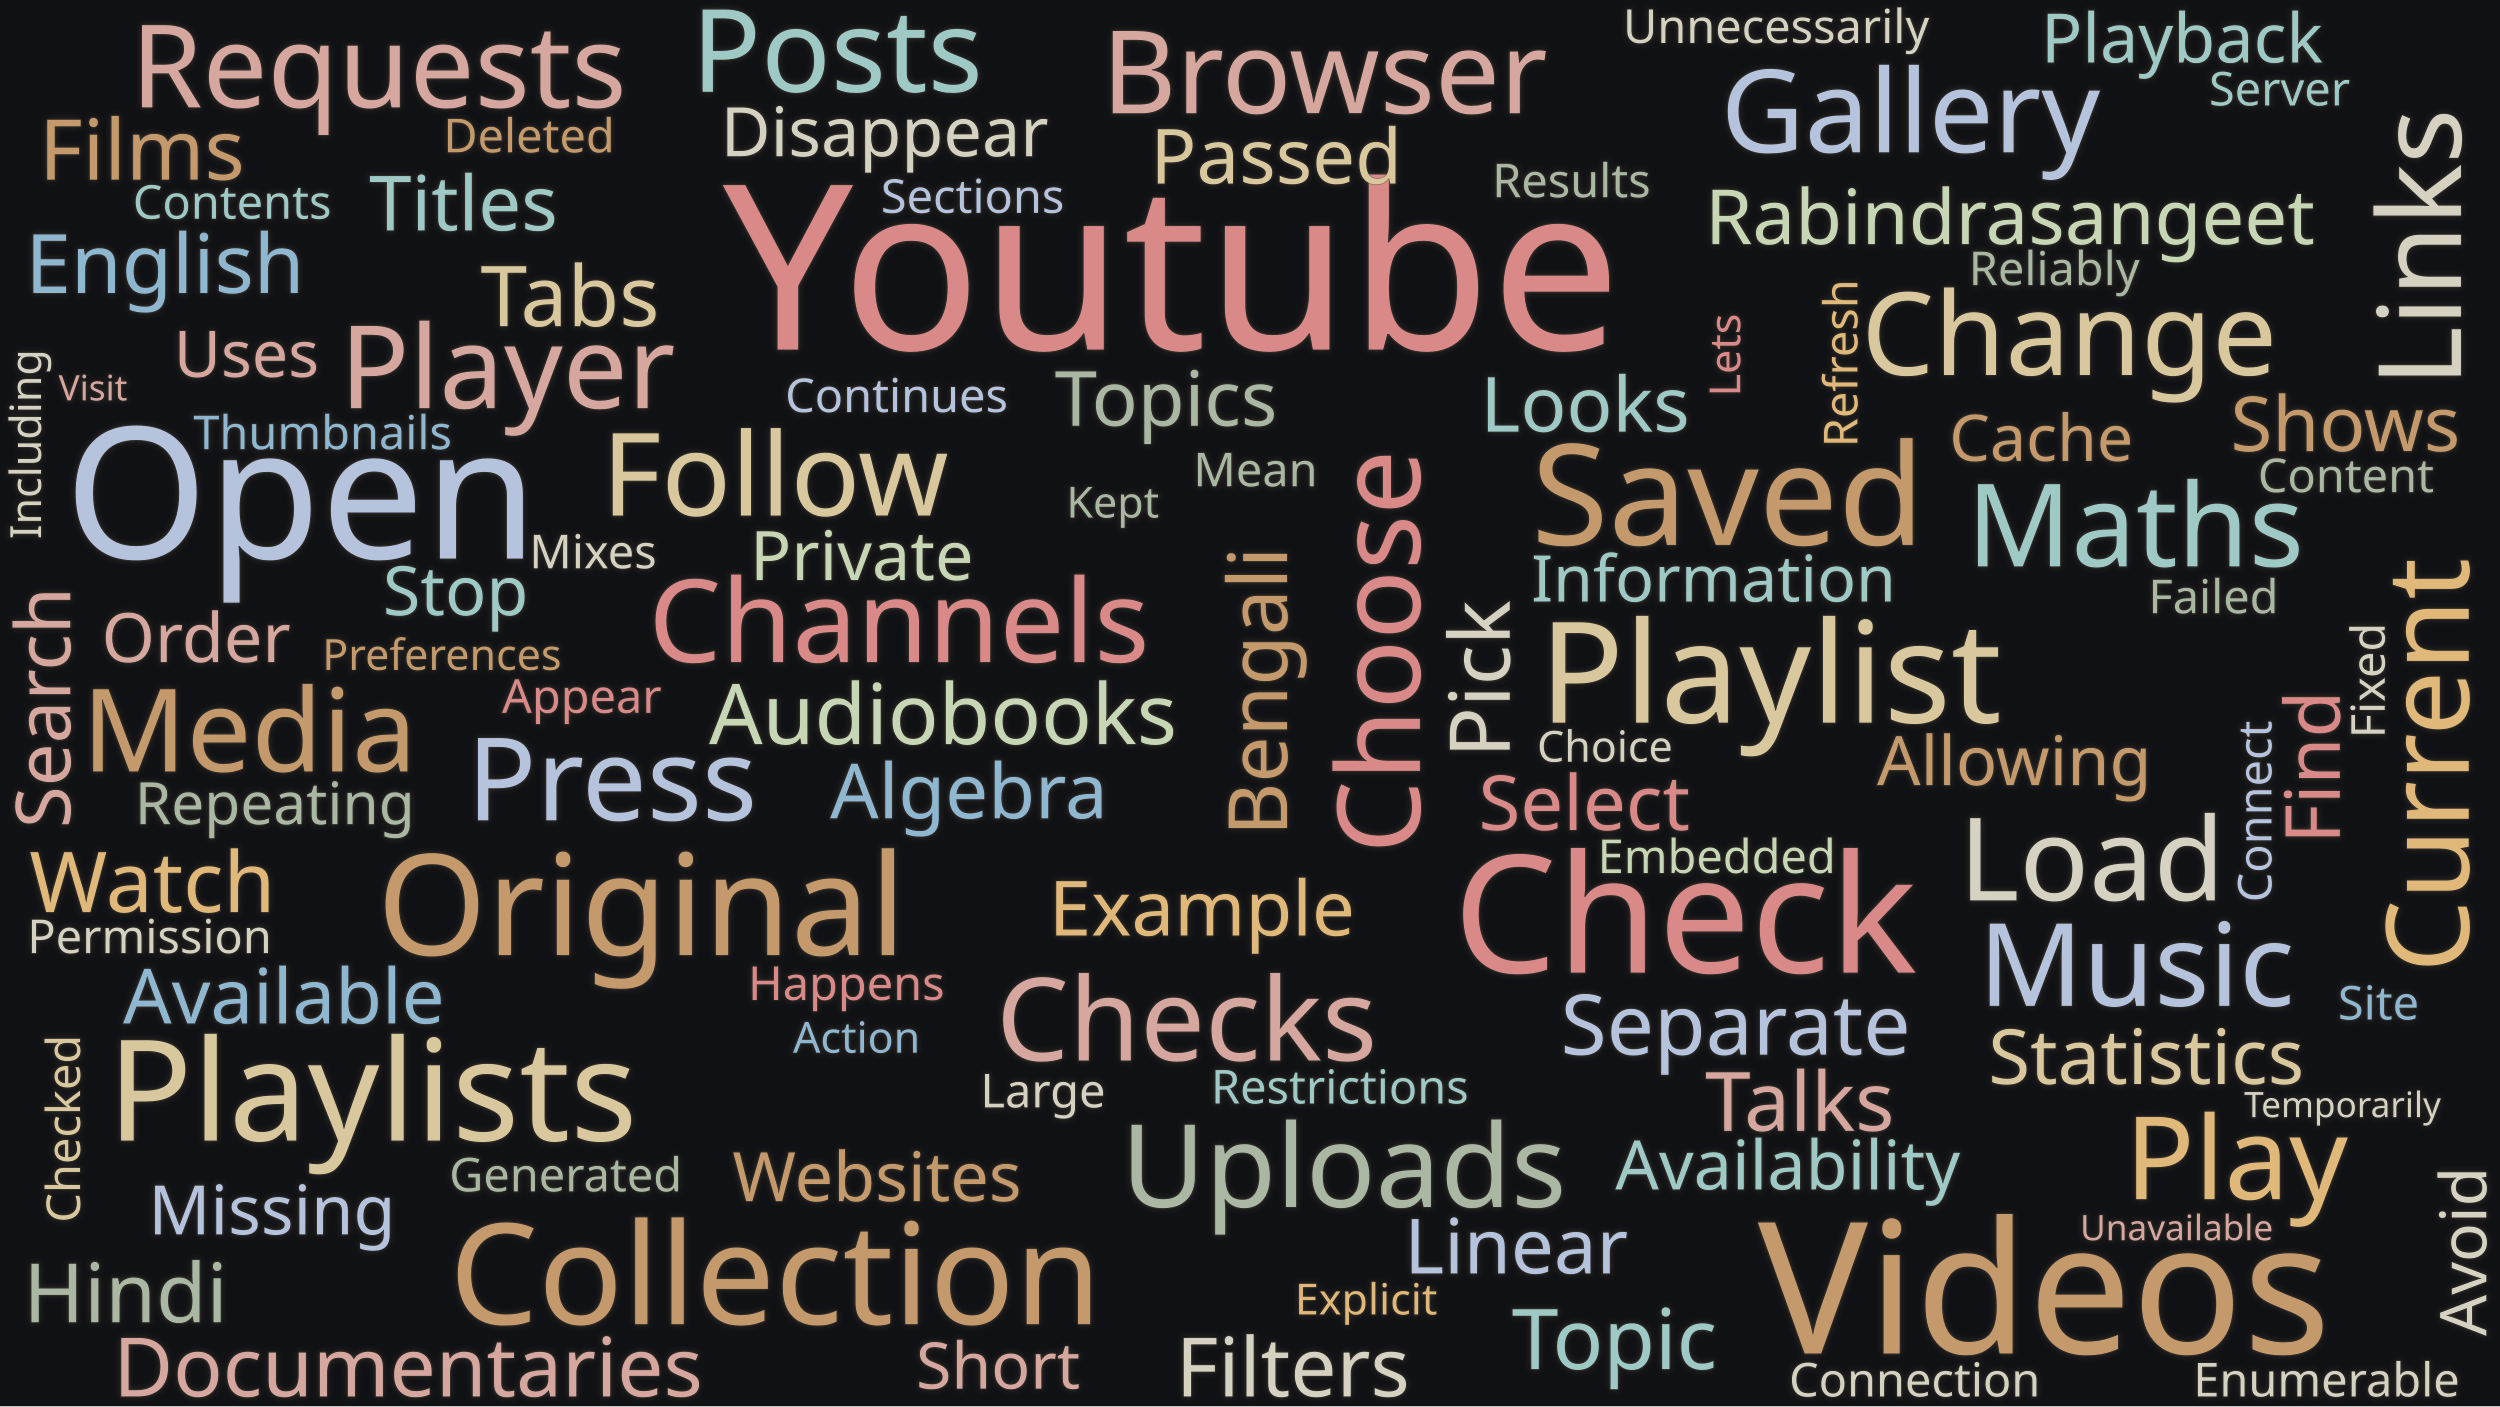
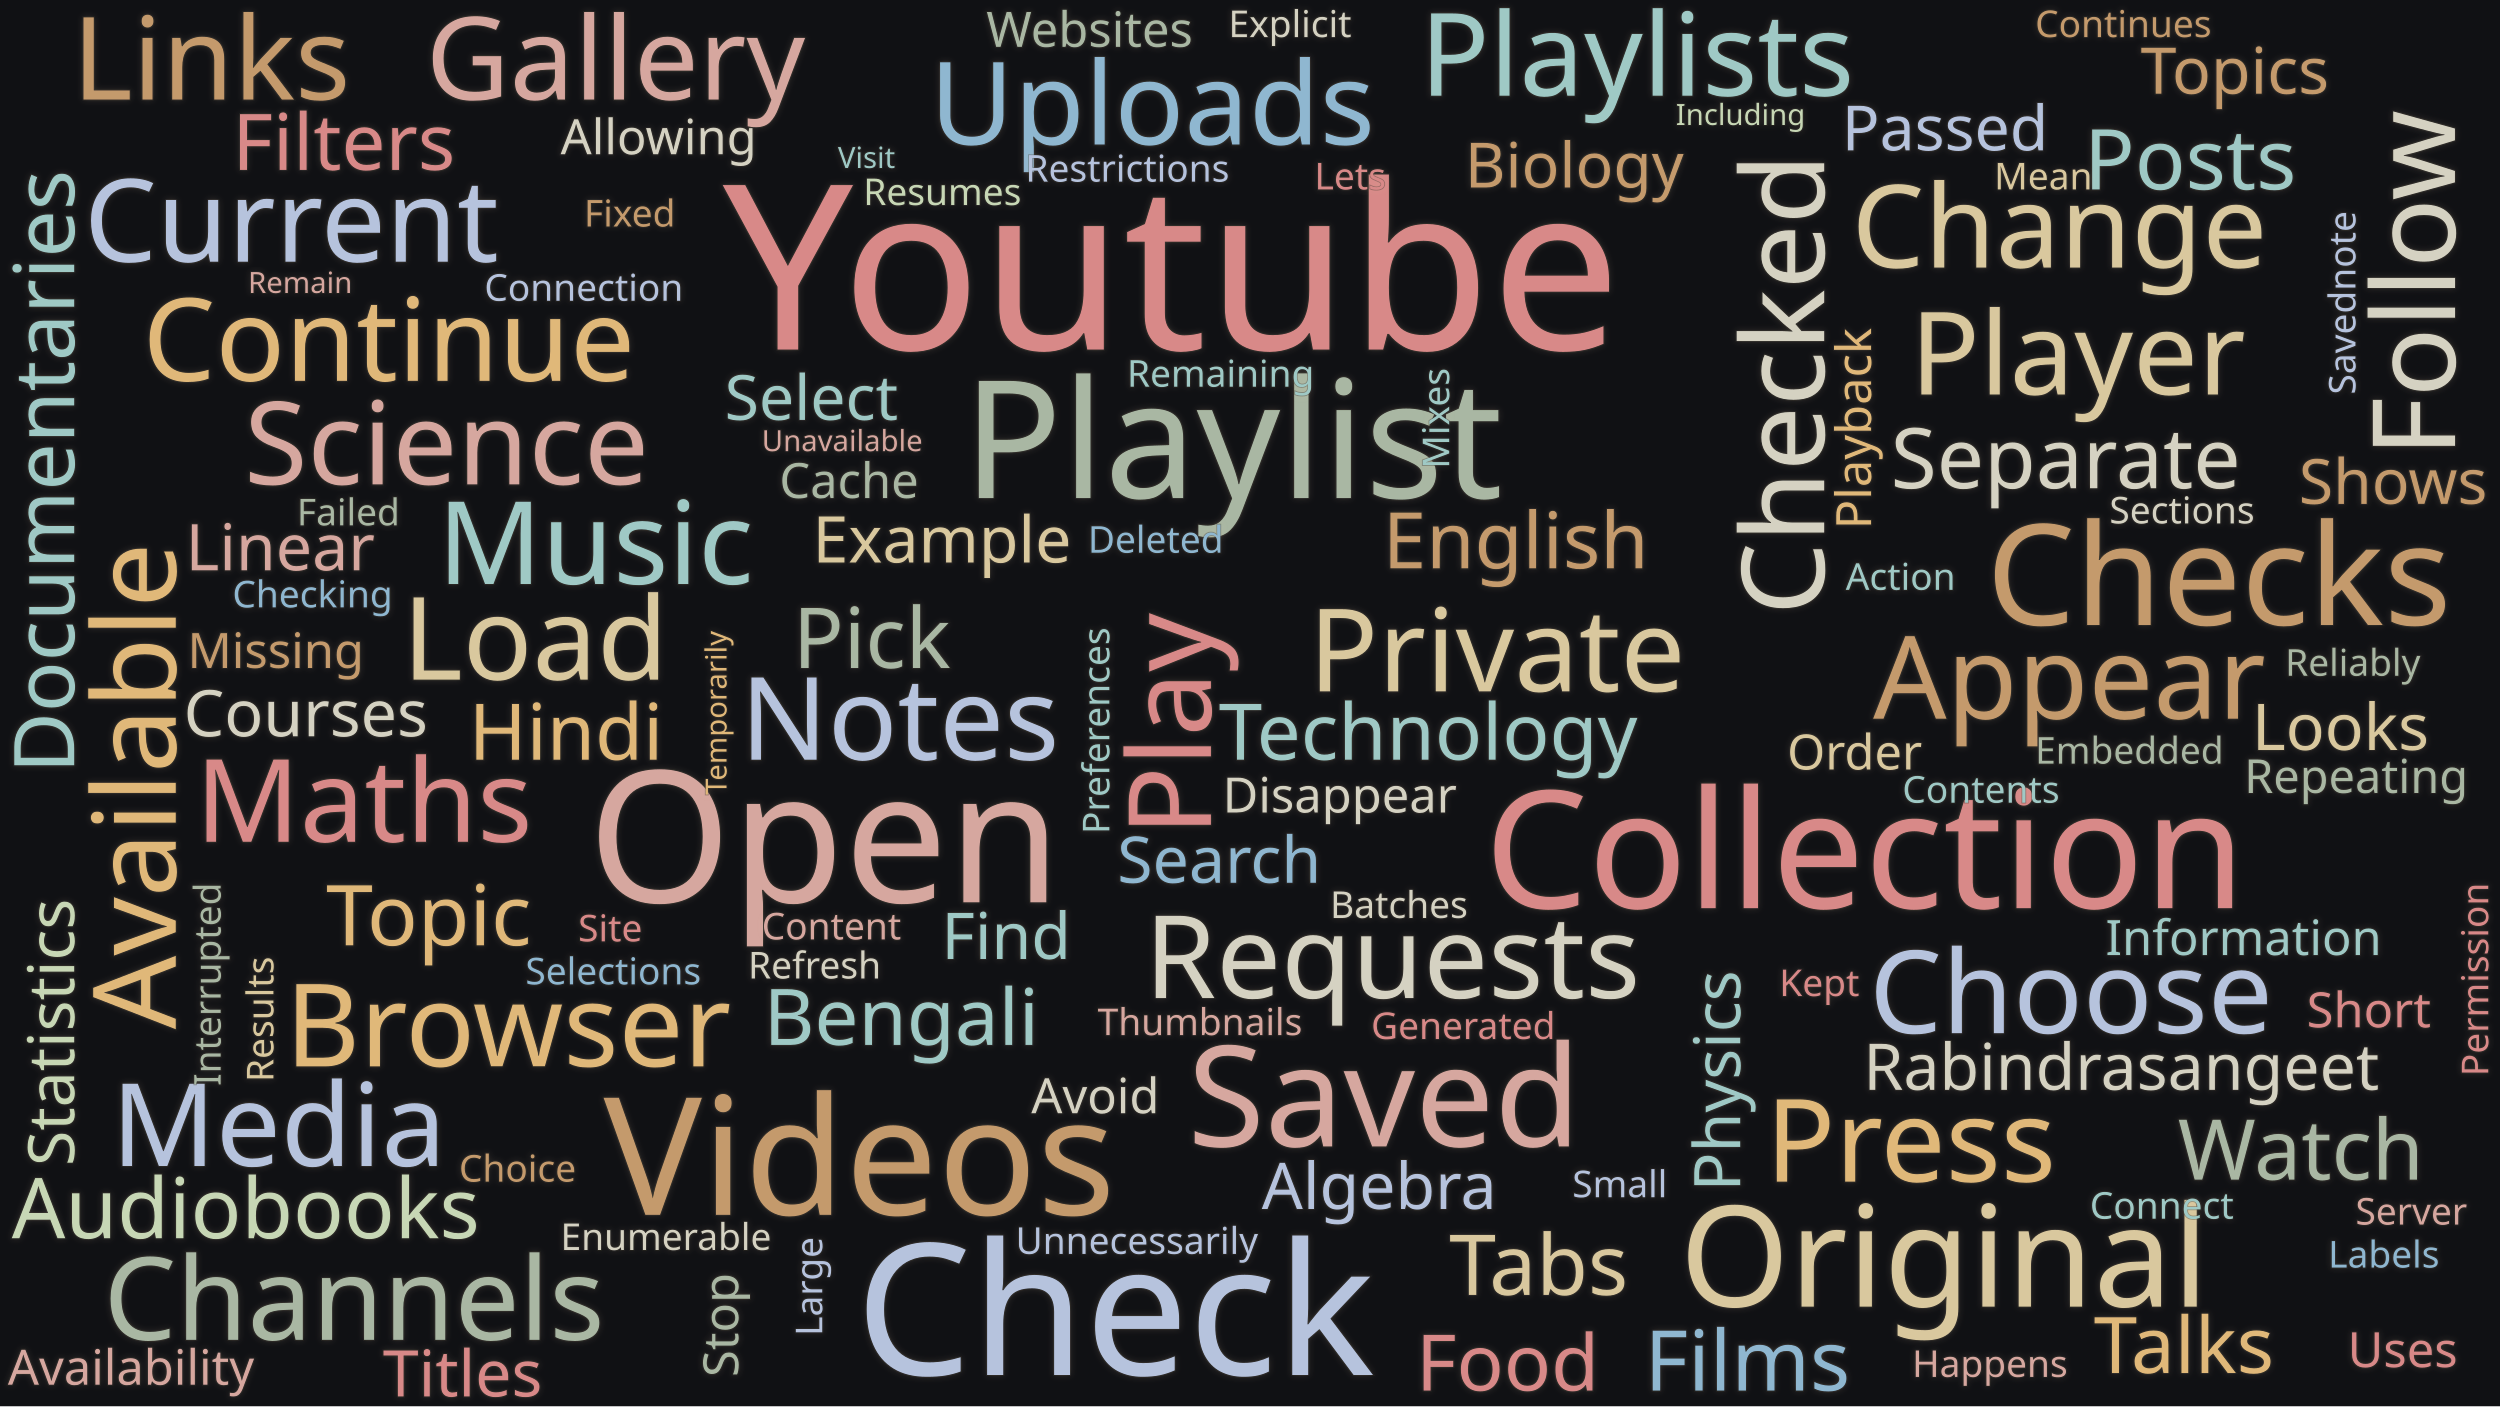
<svg xmlns="http://www.w3.org/2000/svg" role="img" aria-label="Videos I Like" width="1280" height="720">
  <defs>
    <filter id="wordGlow" x="-20%" y="-20%" width="140%" height="140%">
      <feDropShadow dx="0" dy="0" stdDeviation="1.6" flood-color="#d8c7a1" flood-opacity="0.18" />
    </filter>
  </defs>
  <style>text { filter: url(#wordGlow); paint-order: stroke fill; stroke: rgba(16,17,20,.34); stroke-width: .9px; }</style>
  <style>text{font-family:'Droid Sans Mono';font-weight:normal;font-style:normal;}</style>
  <rect width="100%" height="100%" style="fill:#101114" />
  <text transform="translate(370,179)" font-size="118" style="fill:#d88988">Youtube</text>
-   <text transform="translate(900,693)" font-size="94" style="fill:#c49a6c">Videos</text>
-   <text transform="translate(33,286)" font-size="94" style="fill:#b6c3dd">Open</text>
-   <text transform="translate(744,498)" font-size="84" style="fill:#d88988">Check</text>
-   <text transform="translate(230,678)" font-size="72" style="fill:#c49a6c">Collection</text>
-   <text transform="translate(55,584)" font-size="72" style="fill:#d9c89e">Playlists</text>
-   <text transform="translate(784,279)" font-size="72" style="fill:#c49a6c">Saved</text>
-   <text transform="translate(788,370)" font-size="72" style="fill:#d9c89e">Playlist</text>
-   <text transform="translate(193,489)" font-size="72" style="fill:#c49a6c">Original</text>
-   <text transform="translate(354,47)" font-size="59" style="fill:#9fc9c5">Posts</text>
-   <text transform="translate(239,420)" font-size="59" style="fill:#b6c3dd">Press</text>
-   <text transform="translate(1088,614)" font-size="59" style="fill:#e0b879">Play</text>
-   <text transform="translate(727,437) rotate(-90)" font-size="59" style="fill:#d88988">Choose</text>
-   <text transform="translate(1013,515)" font-size="59" style="fill:#b6c3dd">Music</text>
-   <text transform="translate(1007,290)" font-size="59" style="fill:#9fc9c5">Maths</text>
-   <text transform="translate(332,339)" font-size="59" style="fill:#d88988">Channels</text>
-   <text transform="translate(174,209)" font-size="59" style="fill:#d6a79f">Player</text>
-   <text transform="translate(1264,498) rotate(-90)" font-size="59" style="fill:#e0b879">Current</text>
-   <text transform="translate(574,618)" font-size="59" style="fill:#a9b7a3">Uploads</text>
-   <text transform="translate(953,192)" font-size="59" style="fill:#d9c89e">Change</text>
-   <text transform="translate(881,78)" font-size="59" style="fill:#b6c3dd">Gallery</text>
-   <text transform="translate(510,543)" font-size="59" style="fill:#d6a79f">Checks</text>
-   <text transform="translate(67,55)" font-size="59" style="fill:#d6a79f">Requests</text>
-   <text transform="translate(308,264)" font-size="59" style="fill:#d9c89e">Follow</text>
-   <text transform="translate(564,58)" font-size="59" style="fill:#d6a79f">Browser</text>
-   <text transform="translate(1003,461)" font-size="59" style="fill:#d5d2c2">Load</text>
-   <text transform="translate(42,395)" font-size="59" style="fill:#c49a6c">Media</text>
-   <text transform="translate(1260,198) rotate(-90)" font-size="59" style="fill:#d5d2c2">Links</text>
-   <text transform="translate(773,388) rotate(-90)" font-size="43" style="fill:#d5d2c2">Pick</text>
-   <text transform="translate(774,701)" font-size="43" style="fill:#9fc9c5">Topic</text>
-   <text transform="translate(15,467)" font-size="43" style="fill:#e0b879">Watch</text>
-   <text transform="translate(246,167)" font-size="43" style="fill:#d9c89e">Tabs</text>
-   <text transform="translate(799,540)" font-size="43" style="fill:#b6c3dd">Separate</text>
-   <text transform="translate(20,92)" font-size="43" style="fill:#c49a6c">Films</text>
-   <text transform="translate(363,381)" font-size="43" style="fill:#c7d7b5">Audiobooks</text>
-   <text transform="translate(58,715)" font-size="42" style="fill:#d6a79f">Documentaries</text>
-   <text transform="translate(873,579)" font-size="42" style="fill:#d6a79f">Talks</text>
-   <text transform="translate(602,715)" font-size="42" style="fill:#d5d2c2">Filters</text>
-   <text transform="translate(659,428) rotate(-90)" font-size="42" style="fill:#c49a6c">Bengali</text>
-   <text transform="translate(12,677)" font-size="42" style="fill:#a9b7a3">Hindi</text>
-   <text transform="translate(13,150)" font-size="42" style="fill:#8fb7d0">English</text>
-   <text transform="translate(873,125)" font-size="39" style="fill:#c7d7b5">Rabindrasangeet</text>
-   <text transform="translate(36,424) rotate(-90)" font-size="39" style="fill:#d6a79f">Search</text>
-   <text transform="translate(758,221)" font-size="39" style="fill:#9fc9c5">Looks</text>
-   <text transform="translate(63,524)" font-size="39" style="fill:#8fb7d0">Available</text>
-   <text transform="translate(189,118)" font-size="39" style="fill:#9fc9c5">Titles</text>
-   <text transform="translate(540,218)" font-size="39" style="fill:#a9b7a3">Topics</text>
-   <text transform="translate(537,479)" font-size="39" style="fill:#e0b879">Example</text>
-   <text transform="translate(1198,432) rotate(-90)" font-size="39" style="fill:#d88988">Find</text>
-   <text transform="translate(719,652)" font-size="39" style="fill:#b6c3dd">Linear</text>
-   <text transform="translate(425,419)" font-size="39" style="fill:#8fb7d0">Algebra</text>
-   <text transform="translate(1018,555)" font-size="39" style="fill:#d9c89e">Statistics</text>
-   <text transform="translate(757,425)" font-size="39" style="fill:#d88988">Select</text>
-   <text transform="translate(1142,231)" font-size="39" style="fill:#c49a6c">Shows</text>
-   <text transform="translate(589,94)" font-size="39" style="fill:#d9c89e">Passed</text>
-   <text transform="translate(827,609)" font-size="35" style="fill:#9fc9c5">Availability</text>
-   <text transform="translate(52,339)" font-size="35" style="fill:#d6a79f">Order</text>
-   <text transform="translate(76,632)" font-size="35" style="fill:#b6c3dd">Missing</text>
-   <text transform="translate(384,297)" font-size="35" style="fill:#c7d7b5">Private</text>
-   <text transform="translate(369,80)" font-size="35" style="fill:#d5d2c2">Disappear</text>
-   <text transform="translate(196,315)" font-size="35" style="fill:#9fc9c5">Stop</text>
-   <text transform="translate(961,402)" font-size="35" style="fill:#c49a6c">Allowing</text>
-   <text transform="translate(1045,32)" font-size="35" style="fill:#9fc9c5">Playback</text>
-   <text transform="translate(375,615)" font-size="35" style="fill:#c49a6c">Websites</text>
-   <text transform="translate(784,308)" font-size="33" style="fill:#9fc9c5">Information</text>
-   <text transform="translate(89,193)" font-size="33" style="fill:#d6a79f">Uses</text>
-   <text transform="translate(469,711)" font-size="33" style="fill:#d6a79f">Short</text>
-   <text transform="translate(998,236)" font-size="33" style="fill:#c49a6c">Cache</text>
-   <text transform="translate(1273,684) rotate(-90)" font-size="33" style="fill:#d5d2c2">Avoid</text>
-   <text transform="translate(69,422)" font-size="30" style="fill:#a9b7a3">Repeating</text>
-   <text transform="translate(831,22)" font-size="24" style="fill:#d5d2c2">Unnecessarily</text>
-   <text transform="translate(951,229) rotate(-90)" font-size="24" style="fill:#e0b879">Refresh</text>
-   <text transform="translate(764,101)" font-size="24" style="fill:#a9b7a3">Results</text>
-   <text transform="translate(620,565)" font-size="24" style="fill:#9fc9c5">Restrictions</text>
-   <text transform="translate(257,365)" font-size="24" style="fill:#d88988">Appear</text>
-   <text transform="translate(383,512)" font-size="24" style="fill:#d88988">Happens</text>
-   <text transform="translate(1100,314)" font-size="24" style="fill:#a9b7a3">Failed</text>
-   <text transform="translate(916,715)" font-size="24" style="fill:#d5d2c2">Connection</text>
-   <text transform="translate(611,249)" font-size="24" style="fill:#a9b7a3">Mean</text>
-   <text transform="translate(227,78)" font-size="24" style="fill:#c49a6c">Deleted</text>
-   <text transform="translate(502,567)" font-size="24" style="fill:#d5d2c2">Large</text>
-   <text transform="translate(41,626) rotate(-90)" font-size="24" style="fill:#d9c89e">Checked</text>
-   <text transform="translate(451,109)" font-size="24" style="fill:#b6c3dd">Sections</text>
-   <text transform="translate(402,211)" font-size="24" style="fill:#b6c3dd">Continues</text>
-   <text transform="translate(230,610)" font-size="24" style="fill:#a9b7a3">Generated</text>
-   <text transform="translate(271,291)" font-size="24" style="fill:#d5d2c2">Mixes</text>
-   <text transform="translate(68,112)" font-size="24" style="fill:#9fc9c5">Contents</text>
-   <text transform="translate(1221,378) rotate(-90)" font-size="24" style="fill:#d5d2c2">Fixed</text>
-   <text transform="translate(1008,146)" font-size="24" style="fill:#a9b7a3">Reliably</text>
-   <text transform="translate(1123,715)" font-size="24" style="fill:#d5d2c2">Enumerable</text>
-   <text transform="translate(1197,522)" font-size="24" style="fill:#8fb7d0">Site</text>
-   <text transform="translate(1131,54)" font-size="24" style="fill:#9fc9c5">Server</text>
-   <text transform="translate(1156,252)" font-size="24" style="fill:#a9b7a3">Content</text>
-   <text transform="translate(99,230)" font-size="24" style="fill:#8fb7d0">Thumbnails</text>
-   <text transform="translate(818,447)" font-size="24" style="fill:#c7d7b5">Embedded</text>
-   <text transform="translate(1163,462) rotate(-90)" font-size="24" style="fill:#b6c3dd">Connect</text>
-   <text transform="translate(14,488)" font-size="24" style="fill:#d5d2c2">Permission</text>
-   <text transform="translate(663,673)" font-size="22" style="fill:#e0b879">Explicit</text>
-   <text transform="translate(406,539)" font-size="22" style="fill:#8fb7d0">Action</text>
-   <text transform="translate(165,343)" font-size="22" style="fill:#c49a6c">Preferences</text>
-   <text transform="translate(891,203) rotate(-90)" font-size="22" style="fill:#d88988">Lets</text>
-   <text transform="translate(787,390)" font-size="22" style="fill:#d5d2c2">Choice</text>
-   <text transform="translate(546,265)" font-size="22" style="fill:#a9b7a3">Kept</text>
-   <text transform="translate(21,276) rotate(-90)" font-size="22" style="fill:#d5d2c2">Including</text>
-   <text transform="translate(1149,572)" font-size="18" style="fill:#d5d2c2">Temporarily</text>
-   <text transform="translate(1065,635)" font-size="18" style="fill:#d6a79f">Unavailable</text>
-   <text transform="translate(30,205)" font-size="18" style="fill:#d6a79f">Visit</text>
+   <text transform="translate(301,462)" font-size="94" style="fill:#d6a79f">Open</text>
+   <text transform="translate(438,704)" font-size="94" style="fill:#b6c3dd">Check</text>
+   <text transform="translate(760,465)" font-size="84" style="fill:#d88988">Collection</text>
+   <text transform="translate(309,622)" font-size="84" style="fill:#c49a6c">Videos</text>
+   <text transform="translate(493,255)" font-size="84" style="fill:#a9b7a3">Playlist</text>
+   <text transform="translate(608,587)" font-size="72" style="fill:#d6a79f">Saved</text>
+   <text transform="translate(860,669)" font-size="72" style="fill:#d9c89e">Original</text>
+   <text transform="translate(1017,320)" font-size="72" style="fill:#c49a6c">Checks</text>
+   <text transform="translate(727,49)" font-size="59" style="fill:#9fc9c5">Playlists</text>
+   <text transform="translate(379,389)" font-size="59" style="fill:#b6c3dd">Notes</text>
+   <text transform="translate(904,605)" font-size="59" style="fill:#e0b879">Press</text>
+   <text transform="translate(620,428) rotate(-90)" font-size="59" style="fill:#d88988">Play</text>
+   <text transform="translate(957,529)" font-size="59" style="fill:#b6c3dd">Choose</text>
+   <text transform="translate(224,299)" font-size="59" style="fill:#9fc9c5">Music</text>
+   <text transform="translate(100,431)" font-size="59" style="fill:#d88988">Maths</text>
+   <text transform="translate(125,248)" font-size="59" style="fill:#d6a79f">Science</text>
+   <text transform="translate(90,527) rotate(-90)" font-size="59" style="fill:#e0b879">Available</text>
+   <text transform="translate(53,686)" font-size="59" style="fill:#a9b7a3">Channels</text>
+   <text transform="translate(978,202)" font-size="59" style="fill:#d9c89e">Player</text>
+   <text transform="translate(43,134)" font-size="59" style="fill:#b6c3dd">Current</text>
+   <text transform="translate(476,74)" font-size="59" style="fill:#8fb7d0">Uploads</text>
+   <text transform="translate(948,137)" font-size="59" style="fill:#d9c89e">Change</text>
+   <text transform="translate(670,354)" font-size="59" style="fill:#d9c89e">Private</text>
+   <text transform="translate(218,51)" font-size="59" style="fill:#d6a79f">Gallery</text>
+   <text transform="translate(586,511)" font-size="59" style="fill:#d5d2c2">Requests</text>
+   <text transform="translate(959,368)" font-size="59" style="fill:#c49a6c">Appear</text>
+   <text transform="translate(1257,234) rotate(-90)" font-size="59" style="fill:#d5d2c2">Follow</text>
+   <text transform="translate(934,315) rotate(-90)" font-size="59" style="fill:#d5d2c2">Checked</text>
+   <text transform="translate(73,195)" font-size="59" style="fill:#e0b879">Continue</text>
+   <text transform="translate(146,546)" font-size="59" style="fill:#e0b879">Browser</text>
+   <text transform="translate(206,348)" font-size="59" style="fill:#d9c89e">Load</text>
+   <text transform="translate(57,597)" font-size="59" style="fill:#b6c3dd">Media</text>
+   <text transform="translate(37,51)" font-size="59" style="fill:#c49a6c">Links</text>
+   <text transform="translate(1067,97)" font-size="43" style="fill:#9fc9c5">Posts</text>
+   <text transform="translate(406,342)" font-size="43" style="fill:#a9b7a3">Pick</text>
+   <text transform="translate(167,484)" font-size="43" style="fill:#e0b879">Topic</text>
+   <text transform="translate(1115,604)" font-size="43" style="fill:#a9b7a3">Watch</text>
+   <text transform="translate(742,663)" font-size="43" style="fill:#d9c89e">Tabs</text>
+   <text transform="translate(968,250)" font-size="43" style="fill:#d5d2c2">Separate</text>
+   <text transform="translate(842,712)" font-size="43" style="fill:#8fb7d0">Films</text>
+   <text transform="translate(6,634)" font-size="43" style="fill:#c7d7b5">Audiobooks</text>
+   <text transform="translate(38,396) rotate(-90)" font-size="43" style="fill:#9fc9c5">Documentaries</text>
+   <text transform="translate(624,389)" font-size="40" style="fill:#9fc9c5">Technology</text>
+   <text transform="translate(725,712)" font-size="40" style="fill:#d88988">Food</text>
+   <text transform="translate(1072,703)" font-size="40" style="fill:#e0b879">Talks</text>
+   <text transform="translate(119,87)" font-size="40" style="fill:#d88988">Filters</text>
+   <text transform="translate(391,535)" font-size="40" style="fill:#9fc9c5">Bengali</text>
+   <text transform="translate(240,389)" font-size="40" style="fill:#e0b879">Hindi</text>
+   <text transform="translate(708,291)" font-size="40" style="fill:#c49a6c">English</text>
+   <text transform="translate(954,558)" font-size="33" style="fill:#d5d2c2">Rabindrasangeet</text>
+   <text transform="translate(572,452)" font-size="33" style="fill:#8fb7d0">Search</text>
+   <text transform="translate(1153,384)" font-size="33" style="fill:#d9c89e">Looks</text>
+   <text transform="translate(196,715)" font-size="33" style="fill:#d88988">Titles</text>
+   <text transform="translate(1096,48)" font-size="33" style="fill:#c49a6c">Topics</text>
+   <text transform="translate(416,288)" font-size="33" style="fill:#d9c89e">Example</text>
+   <text transform="translate(482,491)" font-size="33" style="fill:#9fc9c5">Find</text>
+   <text transform="translate(95,292)" font-size="33" style="fill:#d6a79f">Linear</text>
+   <text transform="translate(646,619)" font-size="33" style="fill:#b6c3dd">Algebra</text>
+   <text transform="translate(38,597) rotate(-90)" font-size="33" style="fill:#c7d7b5">Statistics</text>
+   <text transform="translate(94,377)" font-size="33" style="fill:#d5d2c2">Courses</text>
+   <text transform="translate(891,610) rotate(-90)" font-size="33" style="fill:#9fc9c5">Physics</text>
+   <text transform="translate(750,96)" font-size="32" style="fill:#c49a6c">Biology</text>
+   <text transform="translate(371,215)" font-size="32" style="fill:#9fc9c5">Select</text>
+   <text transform="translate(1177,258)" font-size="32" style="fill:#c49a6c">Shows</text>
+   <text transform="translate(943,77)" font-size="32" style="fill:#b6c3dd">Passed</text>
+   <text transform="translate(4,709)" font-size="25" style="fill:#d6a79f">Availability</text>
+   <text transform="translate(915,394)" font-size="25" style="fill:#d9c89e">Order</text>
+   <text transform="translate(96,342)" font-size="25" style="fill:#c49a6c">Missing</text>
+   <text transform="translate(626,416)" font-size="25" style="fill:#d5d2c2">Disappear</text>
+   <text transform="translate(378,705) rotate(-90)" font-size="25" style="fill:#a9b7a3">Stop</text>
+   <text transform="translate(287,79)" font-size="25" style="fill:#d5d2c2">Allowing</text>
+   <text transform="translate(958,271) rotate(-90)" font-size="25" style="fill:#e0b879">Playback</text>
+   <text transform="translate(505,24)" font-size="25" style="fill:#a9b7a3">Websites</text>
+   <text transform="translate(1078,489)" font-size="25" style="fill:#9fc9c5">Information</text>
+   <text transform="translate(1202,700)" font-size="25" style="fill:#d88988">Uses</text>
+   <text transform="translate(1181,526)" font-size="25" style="fill:#d88988">Short</text>
+   <text transform="translate(399,255)" font-size="25" style="fill:#a9b7a3">Cache</text>
+   <text transform="translate(528,570)" font-size="25" style="fill:#d5d2c2">Avoid</text>
+   <text transform="translate(1149,406)" font-size="24" style="fill:#a9b7a3">Repeating</text>
+   <text transform="translate(520,642)" font-size="19" style="fill:#b6c3dd">Unnecessarily</text>
+   <text transform="translate(383,501)" font-size="19" style="fill:#d5d2c2">Refresh</text>
+   <text transform="translate(140,554) rotate(-90)" font-size="19" style="fill:#d9c89e">Results</text>
+   <text transform="translate(525,93)" font-size="19" style="fill:#b6c3dd">Restrictions</text>
+   <text transform="translate(979,705)" font-size="19" style="fill:#d6a79f">Happens</text>
+   <text transform="translate(152,269)" font-size="19" style="fill:#a9b7a3">Failed</text>
+   <text transform="translate(248,154)" font-size="19" style="fill:#b6c3dd">Connection</text>
+   <text transform="translate(1021,97)" font-size="19" style="fill:#d9c89e">Mean</text>
+   <text transform="translate(557,283)" font-size="19" style="fill:#8fb7d0">Deleted</text>
+   <text transform="translate(805,613)" font-size="19" style="fill:#b6c3dd">Small</text>
+   <text transform="translate(681,470)" font-size="19" style="fill:#d5d2c2">Batches</text>
+   <text transform="translate(269,504)" font-size="19" style="fill:#8fb7d0">Selections</text>
+   <text transform="translate(577,198)" font-size="19" style="fill:#9fc9c5">Remaining</text>
+   <text transform="translate(113,556) rotate(-90)" font-size="19" style="fill:#a9b7a3">Interrupted</text>
+   <text transform="translate(119,311)" font-size="19" style="fill:#8fb7d0">Checking</text>
+   <text transform="translate(442,105)" font-size="19" style="fill:#c7d7b5">Resumes</text>
+   <text transform="translate(421,684) rotate(-90)" font-size="19" style="fill:#b6c3dd">Large</text>
+   <text transform="translate(1080,268)" font-size="19" style="fill:#d5d2c2">Sections</text>
+   <text transform="translate(1042,19)" font-size="19" style="fill:#c49a6c">Continues</text>
+   <text transform="translate(702,532)" font-size="19" style="fill:#d88988">Generated</text>
+   <text transform="translate(742,240) rotate(-90)" font-size="19" style="fill:#9fc9c5">Mixes</text>
+   <text transform="translate(974,411)" font-size="19" style="fill:#9fc9c5">Contents</text>
+   <text transform="translate(299,116)" font-size="19" style="fill:#c49a6c">Fixed</text>
+   <text transform="translate(1170,346)" font-size="19" style="fill:#a9b7a3">Reliably</text>
+   <text transform="translate(287,640)" font-size="19" style="fill:#d5d2c2">Enumerable</text>
+   <text transform="translate(296,482)" font-size="19" style="fill:#d88988">Site</text>
+   <text transform="translate(1206,627)" font-size="19" style="fill:#d6a79f">Server</text>
+   <text transform="translate(390,481)" font-size="19" style="fill:#d6a79f">Content</text>
+   <text transform="translate(562,530)" font-size="19" style="fill:#d6a79f">Thumbnails</text>
+   <text transform="translate(1042,391)" font-size="19" style="fill:#a9b7a3">Embedded</text>
+   <text transform="translate(1070,624)" font-size="19" style="fill:#9fc9c5">Connect</text>
+   <text transform="translate(1274,551) rotate(-90)" font-size="19" style="fill:#d88988">Permission</text>
+   <text transform="translate(629,19)" font-size="19" style="fill:#d5d2c2">Explicit</text>
+   <text transform="translate(945,302)" font-size="19" style="fill:#9fc9c5">Action</text>
+   <text transform="translate(568,427) rotate(-90)" font-size="19" style="fill:#9fc9c5">Preferences</text>
+   <text transform="translate(673,97)" font-size="19" style="fill:#d88988">Lets</text>
+   <text transform="translate(235,605)" font-size="19" style="fill:#c49a6c">Choice</text>
+   <text transform="translate(1206,202) rotate(-90)" font-size="19" style="fill:#b6c3dd">Savednote</text>
+   <text transform="translate(1192,649)" font-size="19" style="fill:#8fb7d0">Labels</text>
+   <text transform="translate(911,510)" font-size="19" style="fill:#d88988">Kept</text>
+   <text transform="translate(858,64)" font-size="15" style="fill:#c7d7b5">Including</text>
+   <text transform="translate(372,407) rotate(-90)" font-size="15" style="fill:#e0b879">Temporarily</text>
+   <text transform="translate(390,231)" font-size="15" style="fill:#d6a79f">Unavailable</text>
+   <text transform="translate(127,150)" font-size="15" style="fill:#d6a79f">Remain</text>
+   <text transform="translate(429,86)" font-size="15" style="fill:#9fc9c5">Visit</text>
</svg>
